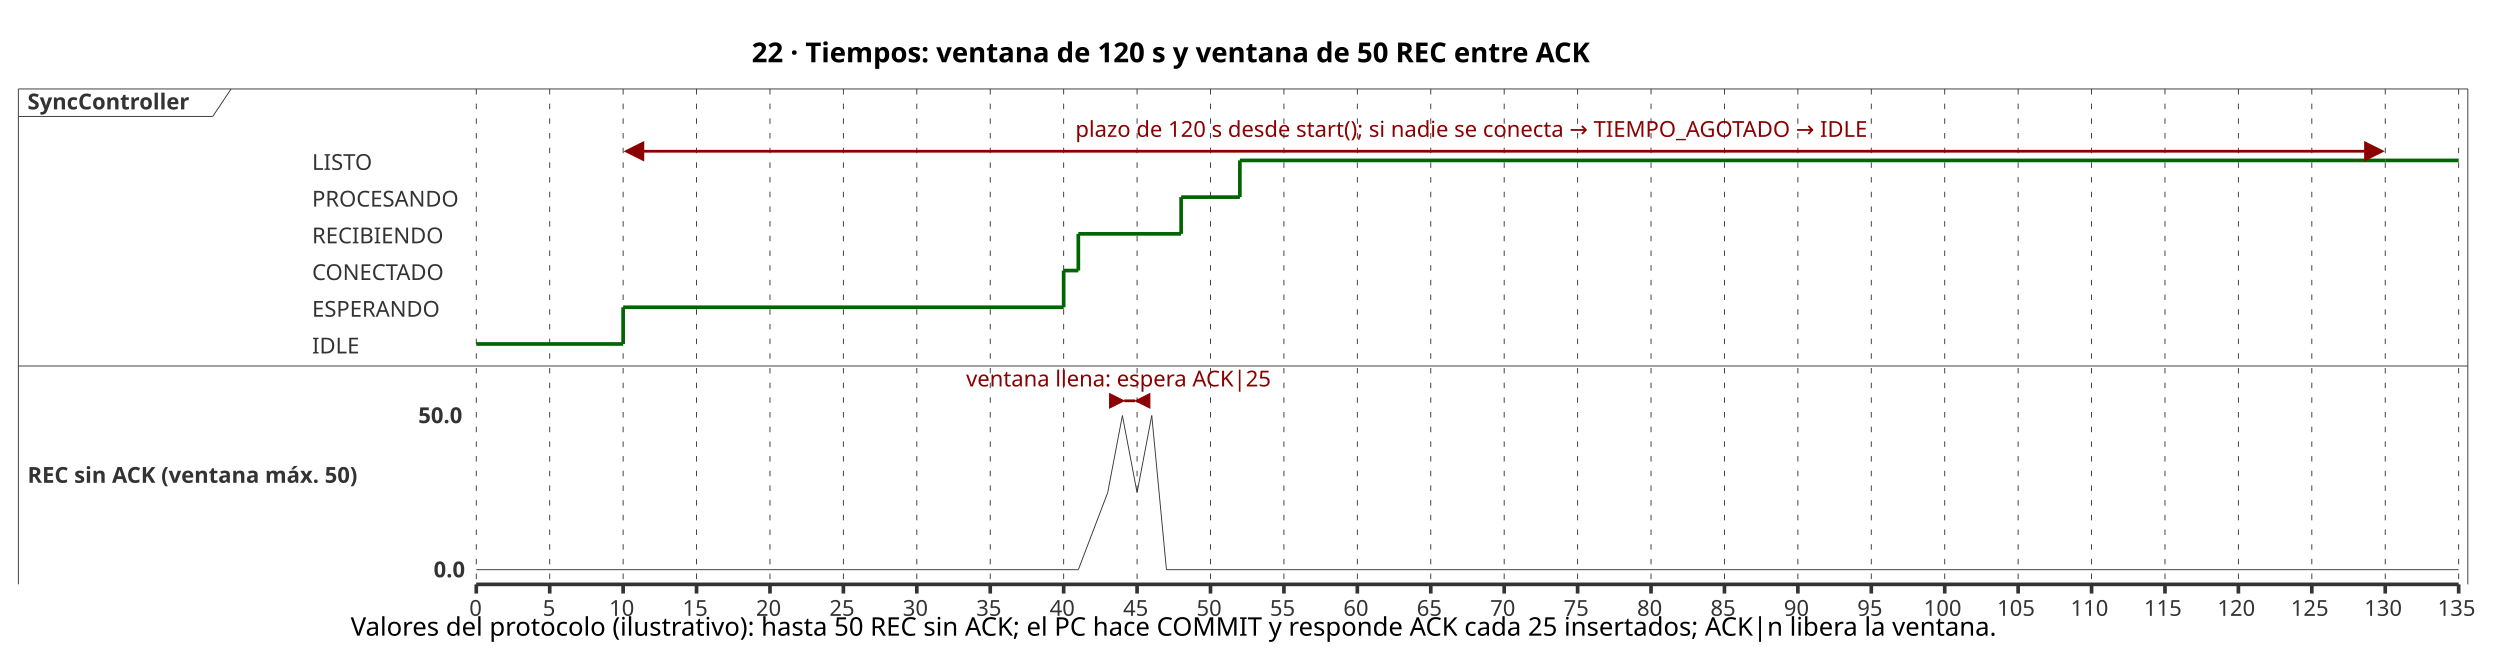
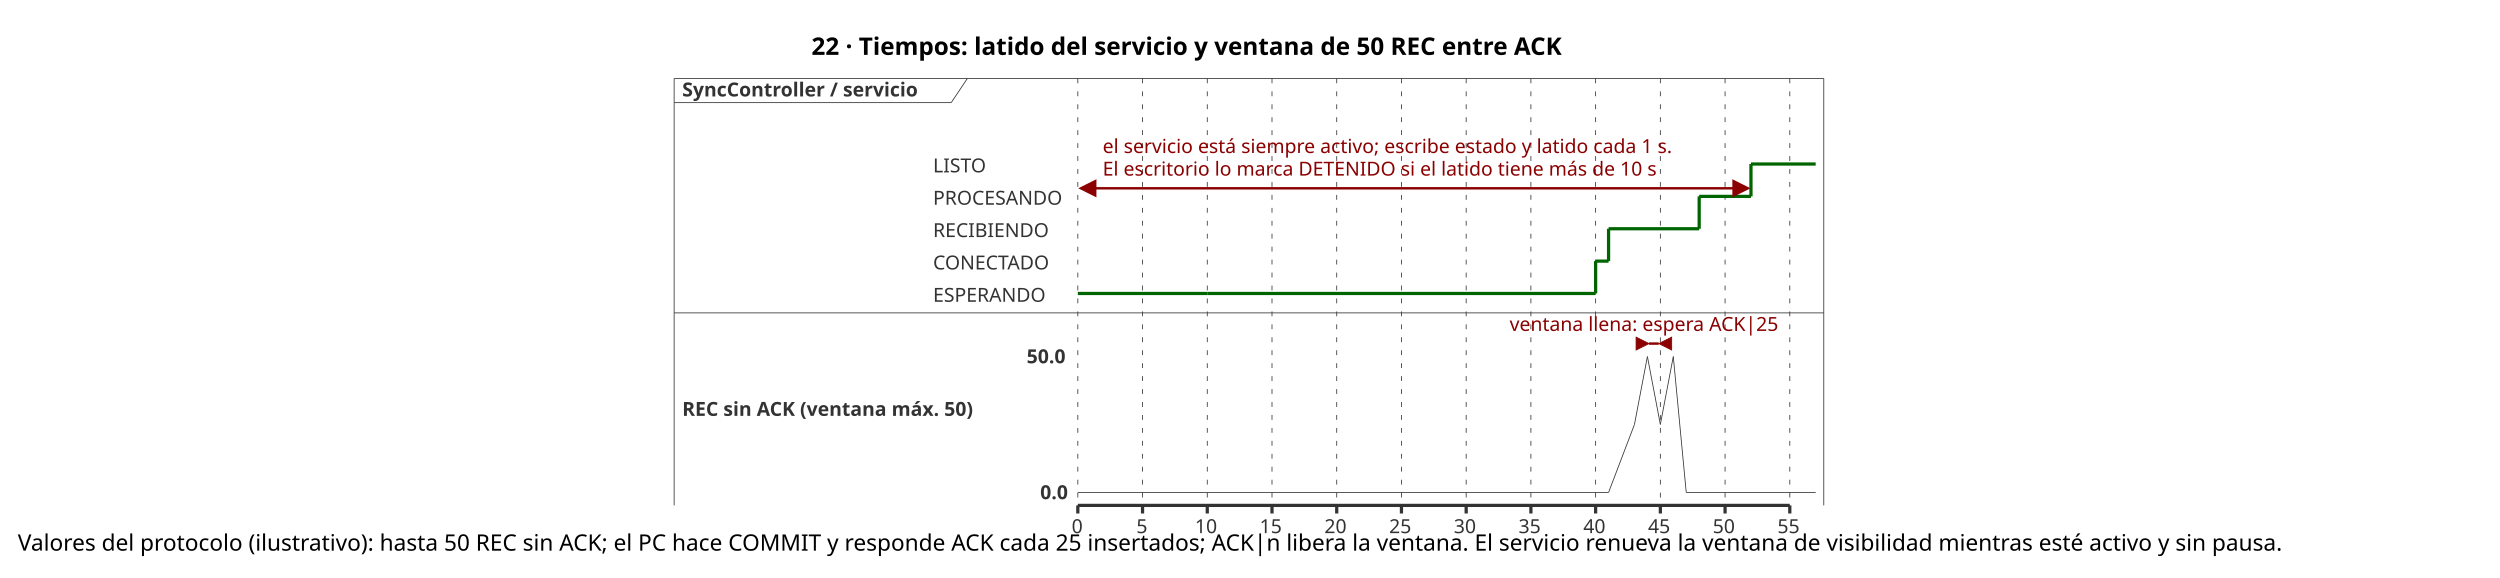
- <svg xmlns="http://www.w3.org/2000/svg" contentStyleType="text/css" height="363px" preserveAspectRatio="none" style="width:1362px;height:363px;background:#FFFFFF;" version="1.1" viewBox="0 0 1362 363" width="1362px" zoomAndPan="magnify">
+ <svg xmlns="http://www.w3.org/2000/svg" contentStyleType="text/css" height="357px" preserveAspectRatio="none" style="width:1545px;height:357px;background:#FFFFFF;" version="1.1" viewBox="0 0 1545 357" width="1545px" zoomAndPan="magnify">
  <defs />
  <g>
-     <text fill="#000000" font-family="sans-serif" font-size="15" font-weight="bold" lengthAdjust="spacing" textLength="534.404" x="409.537" y="33.923">22 · Tiempos: ventana de 120 s y ventana de 50 REC entre ACK</text>
-     <line style="stroke:#333333;stroke-width:0.5;" x1="10" x2="10" y1="48.461" y2="318.367" />
-     <line style="stroke:#333333;stroke-width:0.5;" x1="1344.478" x2="1344.478" y1="48.461" y2="318.367" />
-     <line style="stroke:#333333;stroke-width:0.5;stroke-dasharray:3.0,5.0;" x1="259.478" x2="259.478" y1="48.461" y2="318.367" />
-     <line style="stroke:#333333;stroke-width:0.5;stroke-dasharray:3.0,5.0;" x1="299.478" x2="299.478" y1="48.461" y2="318.367" />
-     <line style="stroke:#333333;stroke-width:0.5;stroke-dasharray:3.0,5.0;" x1="339.478" x2="339.478" y1="48.461" y2="318.367" />
-     <line style="stroke:#333333;stroke-width:0.5;stroke-dasharray:3.0,5.0;" x1="379.478" x2="379.478" y1="48.461" y2="318.367" />
-     <line style="stroke:#333333;stroke-width:0.5;stroke-dasharray:3.0,5.0;" x1="419.478" x2="419.478" y1="48.461" y2="318.367" />
-     <line style="stroke:#333333;stroke-width:0.5;stroke-dasharray:3.0,5.0;" x1="459.478" x2="459.478" y1="48.461" y2="318.367" />
-     <line style="stroke:#333333;stroke-width:0.5;stroke-dasharray:3.0,5.0;" x1="499.478" x2="499.478" y1="48.461" y2="318.367" />
-     <line style="stroke:#333333;stroke-width:0.5;stroke-dasharray:3.0,5.0;" x1="539.479" x2="539.479" y1="48.461" y2="318.367" />
-     <line style="stroke:#333333;stroke-width:0.5;stroke-dasharray:3.0,5.0;" x1="579.479" x2="579.479" y1="48.461" y2="318.367" />
-     <line style="stroke:#333333;stroke-width:0.5;stroke-dasharray:3.0,5.0;" x1="619.479" x2="619.479" y1="48.461" y2="318.367" />
-     <line style="stroke:#333333;stroke-width:0.5;stroke-dasharray:3.0,5.0;" x1="659.479" x2="659.479" y1="48.461" y2="318.367" />
-     <line style="stroke:#333333;stroke-width:0.5;stroke-dasharray:3.0,5.0;" x1="699.479" x2="699.479" y1="48.461" y2="318.367" />
-     <line style="stroke:#333333;stroke-width:0.5;stroke-dasharray:3.0,5.0;" x1="739.479" x2="739.479" y1="48.461" y2="318.367" />
-     <line style="stroke:#333333;stroke-width:0.5;stroke-dasharray:3.0,5.0;" x1="779.479" x2="779.479" y1="48.461" y2="318.367" />
-     <line style="stroke:#333333;stroke-width:0.5;stroke-dasharray:3.0,5.0;" x1="819.479" x2="819.479" y1="48.461" y2="318.367" />
-     <line style="stroke:#333333;stroke-width:0.5;stroke-dasharray:3.0,5.0;" x1="859.479" x2="859.479" y1="48.461" y2="318.367" />
-     <line style="stroke:#333333;stroke-width:0.5;stroke-dasharray:3.0,5.0;" x1="899.479" x2="899.479" y1="48.461" y2="318.367" />
-     <line style="stroke:#333333;stroke-width:0.5;stroke-dasharray:3.0,5.0;" x1="939.479" x2="939.479" y1="48.461" y2="318.367" />
-     <line style="stroke:#333333;stroke-width:0.5;stroke-dasharray:3.0,5.0;" x1="979.479" x2="979.479" y1="48.461" y2="318.367" />
-     <line style="stroke:#333333;stroke-width:0.5;stroke-dasharray:3.0,5.0;" x1="1019.479" x2="1019.479" y1="48.461" y2="318.367" />
-     <line style="stroke:#333333;stroke-width:0.5;stroke-dasharray:3.0,5.0;" x1="1059.478" x2="1059.478" y1="48.461" y2="318.367" />
-     <line style="stroke:#333333;stroke-width:0.5;stroke-dasharray:3.0,5.0;" x1="1099.478" x2="1099.478" y1="48.461" y2="318.367" />
-     <line style="stroke:#333333;stroke-width:0.5;stroke-dasharray:3.0,5.0;" x1="1139.478" x2="1139.478" y1="48.461" y2="318.367" />
-     <line style="stroke:#333333;stroke-width:0.5;stroke-dasharray:3.0,5.0;" x1="1179.478" x2="1179.478" y1="48.461" y2="318.367" />
-     <line style="stroke:#333333;stroke-width:0.5;stroke-dasharray:3.0,5.0;" x1="1219.478" x2="1219.478" y1="48.461" y2="318.367" />
-     <line style="stroke:#333333;stroke-width:0.5;stroke-dasharray:3.0,5.0;" x1="1259.478" x2="1259.478" y1="48.461" y2="318.367" />
-     <line style="stroke:#333333;stroke-width:0.5;stroke-dasharray:3.0,5.0;" x1="1299.478" x2="1299.478" y1="48.461" y2="318.367" />
-     <line style="stroke:#333333;stroke-width:0.5;stroke-dasharray:3.0,5.0;" x1="1339.478" x2="1339.478" y1="48.461" y2="318.367" />
-     <line style="stroke:#333333;stroke-width:0.5;" x1="10" x2="1344.478" y1="48.461" y2="48.461" />
-     <text fill="#333333" font-family="sans-serif" font-size="12" font-weight="bold" lengthAdjust="spacing" textLength="99.897" x="15" y="59.6">SyncController</text>
-     <line style="stroke:#333333;stroke-width:0.5;" x1="10" x2="115.897" y1="63.43" y2="63.43" />
-     <line style="stroke:#333333;stroke-width:0.5;" x1="115.897" x2="125.897" y1="63.43" y2="48.461" />
-     <text fill="#333333" font-family="sans-serif" font-size="12" lengthAdjust="spacing" textLength="27.047" x="170.01" y="192.553">IDLE</text>
-     <text fill="#333333" font-family="sans-serif" font-size="12" lengthAdjust="spacing" textLength="74.227" x="170.01" y="172.553">ESPERANDO</text>
-     <text fill="#333333" font-family="sans-serif" font-size="12" lengthAdjust="spacing" textLength="76.986" x="170.01" y="152.553">CONECTADO</text>
-     <text fill="#333333" font-family="sans-serif" font-size="12" lengthAdjust="spacing" textLength="74.853" x="170.01" y="132.553">RECIBIENDO</text>
-     <text fill="#333333" font-family="sans-serif" font-size="12" lengthAdjust="spacing" textLength="84.469" x="170.01" y="112.553">PROCESANDO</text>
-     <text fill="#333333" font-family="sans-serif" font-size="12" lengthAdjust="spacing" textLength="34.617" x="170.01" y="92.553">LISTO</text>
-     <line style="stroke:#006400;stroke-width:2.0;" x1="259.478" x2="339.478" y1="187.398" y2="187.398" />
-     <line style="stroke:#006400;stroke-width:2.0;" x1="339.478" x2="579.479" y1="167.398" y2="167.398" />
-     <line style="stroke:#006400;stroke-width:2.0;" x1="579.479" x2="587.479" y1="147.398" y2="147.398" />
-     <line style="stroke:#006400;stroke-width:2.0;" x1="587.479" x2="643.479" y1="127.398" y2="127.398" />
-     <line style="stroke:#006400;stroke-width:2.0;" x1="643.479" x2="675.479" y1="107.398" y2="107.398" />
-     <line style="stroke:#006400;stroke-width:2.0;" x1="675.479" x2="1299.478" y1="87.398" y2="87.398" />
-     <line style="stroke:#006400;stroke-width:2.0;" x1="1299.478" x2="1339.478" y1="87.398" y2="87.398" />
-     <line style="stroke:#006400;stroke-width:2.0;" x1="339.478" x2="339.478" y1="167.398" y2="187.398" />
-     <line style="stroke:#006400;stroke-width:2.0;" x1="579.479" x2="579.479" y1="147.398" y2="167.398" />
-     <line style="stroke:#006400;stroke-width:2.0;" x1="587.479" x2="587.479" y1="127.398" y2="147.398" />
-     <line style="stroke:#006400;stroke-width:2.0;" x1="643.479" x2="643.479" y1="107.398" y2="127.398" />
-     <line style="stroke:#006400;stroke-width:2.0;" x1="675.479" x2="675.479" y1="87.398" y2="107.398" />
-     <line style="stroke:#006400;stroke-width:2.0;" x1="1299.478" x2="1299.478" y1="87.398" y2="87.398" />
-     <line style="stroke:#8B0000;stroke-width:1.5;" x1="341.978" x2="1296.978" y1="82.398" y2="82.398" />
-     <polygon fill="#8B0000" points="349.978,86.398,349.978,78.398,341.978,82.398" style="stroke:#8B0000;stroke-width:2.0;" />
-     <polygon fill="#8B0000" points="1288.978,86.398,1288.978,78.398,1296.978,82.398" style="stroke:#8B0000;stroke-width:2.0;" />
-     <text fill="#8B0000" font-family="sans-serif" font-size="12" lengthAdjust="spacing" textLength="467.215" x="585.871" y="74.568">plazo de 120 s desde start(); si nadie se conecta → TIEMPO_AGOTADO → IDLE</text>
-     <line style="stroke:#333333;stroke-width:0.5;" x1="10" x2="1344.478" y1="199.398" y2="199.398" />
-     <text fill="#333333" font-family="sans-serif" font-size="12" font-weight="bold" lengthAdjust="spacing" textLength="209.871" x="15" y="263.037">REC sin ACK (ventana máx. 50)</text>
-     <text fill="#333333" font-family="sans-serif" font-size="12" font-weight="bold" lengthAdjust="spacing" textLength="21.258" x="236.221" y="314.522">0.0</text>
-     <text fill="#333333" font-family="sans-serif" font-size="12" font-weight="bold" lengthAdjust="spacing" textLength="29.607" x="227.871" y="230.522">50.0</text>
-     <line style="stroke:#333333;stroke-width:0.5;" x1="259.478" x2="259.478" y1="310.367" y2="310.367" />
-     <line style="stroke:#333333;stroke-width:0.5;" x1="259.478" x2="587.479" y1="310.367" y2="310.367" />
-     <line style="stroke:#333333;stroke-width:0.5;" x1="587.479" x2="603.479" y1="310.367" y2="268.367" />
-     <line style="stroke:#333333;stroke-width:0.5;" x1="603.479" x2="611.479" y1="268.367" y2="226.367" />
-     <line style="stroke:#333333;stroke-width:0.5;" x1="611.479" x2="619.479" y1="226.367" y2="268.367" />
-     <line style="stroke:#333333;stroke-width:0.5;" x1="619.479" x2="627.479" y1="268.367" y2="226.367" />
-     <line style="stroke:#333333;stroke-width:0.5;" x1="627.479" x2="635.479" y1="226.367" y2="310.367" />
-     <line style="stroke:#333333;stroke-width:0.5;" x1="635.479" x2="1339.478" y1="310.367" y2="310.367" />
-     <line style="stroke:#8B0000;stroke-width:1.5;" x1="612.479" x2="618.479" y1="218.367" y2="218.367" />
-     <polygon fill="#8B0000" points="604.479,222.367,604.479,214.367,612.479,218.367" style="stroke:#8B0000;stroke-width:0.5;" />
-     <polygon fill="#8B0000" points="626.479,222.367,626.479,214.367,618.479,218.367" style="stroke:#8B0000;stroke-width:0.5;" />
-     <text fill="#8B0000" font-family="sans-serif" font-size="12" lengthAdjust="spacing" textLength="178.295" x="526.331" y="210.537">ventana llena: espera ACK|25</text>
-     <line style="stroke:#333333;stroke-width:2.0;" x1="259.478" x2="259.478" y1="318.367" y2="323.367" />
-     <line style="stroke:#333333;stroke-width:2.0;" x1="299.478" x2="299.478" y1="318.367" y2="323.367" />
-     <line style="stroke:#333333;stroke-width:2.0;" x1="339.478" x2="339.478" y1="318.367" y2="323.367" />
-     <line style="stroke:#333333;stroke-width:2.0;" x1="379.478" x2="379.478" y1="318.367" y2="323.367" />
-     <line style="stroke:#333333;stroke-width:2.0;" x1="419.478" x2="419.478" y1="318.367" y2="323.367" />
-     <line style="stroke:#333333;stroke-width:2.0;" x1="459.478" x2="459.478" y1="318.367" y2="323.367" />
-     <line style="stroke:#333333;stroke-width:2.0;" x1="499.478" x2="499.478" y1="318.367" y2="323.367" />
-     <line style="stroke:#333333;stroke-width:2.0;" x1="539.479" x2="539.479" y1="318.367" y2="323.367" />
-     <line style="stroke:#333333;stroke-width:2.0;" x1="579.479" x2="579.479" y1="318.367" y2="323.367" />
-     <line style="stroke:#333333;stroke-width:2.0;" x1="619.479" x2="619.479" y1="318.367" y2="323.367" />
-     <line style="stroke:#333333;stroke-width:2.0;" x1="659.479" x2="659.479" y1="318.367" y2="323.367" />
-     <line style="stroke:#333333;stroke-width:2.0;" x1="699.479" x2="699.479" y1="318.367" y2="323.367" />
-     <line style="stroke:#333333;stroke-width:2.0;" x1="739.479" x2="739.479" y1="318.367" y2="323.367" />
-     <line style="stroke:#333333;stroke-width:2.0;" x1="779.479" x2="779.479" y1="318.367" y2="323.367" />
-     <line style="stroke:#333333;stroke-width:2.0;" x1="819.479" x2="819.479" y1="318.367" y2="323.367" />
-     <line style="stroke:#333333;stroke-width:2.0;" x1="859.479" x2="859.479" y1="318.367" y2="323.367" />
-     <line style="stroke:#333333;stroke-width:2.0;" x1="899.479" x2="899.479" y1="318.367" y2="323.367" />
-     <line style="stroke:#333333;stroke-width:2.0;" x1="939.479" x2="939.479" y1="318.367" y2="323.367" />
-     <line style="stroke:#333333;stroke-width:2.0;" x1="979.479" x2="979.479" y1="318.367" y2="323.367" />
-     <line style="stroke:#333333;stroke-width:2.0;" x1="1019.479" x2="1019.479" y1="318.367" y2="323.367" />
-     <line style="stroke:#333333;stroke-width:2.0;" x1="1059.478" x2="1059.478" y1="318.367" y2="323.367" />
-     <line style="stroke:#333333;stroke-width:2.0;" x1="1099.478" x2="1099.478" y1="318.367" y2="323.367" />
-     <line style="stroke:#333333;stroke-width:2.0;" x1="1139.478" x2="1139.478" y1="318.367" y2="323.367" />
-     <line style="stroke:#333333;stroke-width:2.0;" x1="1179.478" x2="1179.478" y1="318.367" y2="323.367" />
-     <line style="stroke:#333333;stroke-width:2.0;" x1="1219.478" x2="1219.478" y1="318.367" y2="323.367" />
-     <line style="stroke:#333333;stroke-width:2.0;" x1="1259.478" x2="1259.478" y1="318.367" y2="323.367" />
-     <line style="stroke:#333333;stroke-width:2.0;" x1="1299.478" x2="1299.478" y1="318.367" y2="323.367" />
-     <line style="stroke:#333333;stroke-width:2.0;" x1="1339.478" x2="1339.478" y1="318.367" y2="323.367" />
-     <line style="stroke:#333333;stroke-width:2.0;" x1="259.478" x2="1339.478" y1="318.367" y2="318.367" />
-     <text fill="#333333" font-family="sans-serif" font-size="12" lengthAdjust="spacing" textLength="7.635" x="255.661" y="335.506">0</text>
-     <text fill="#333333" font-family="sans-serif" font-size="12" lengthAdjust="spacing" textLength="7.635" x="295.661" y="335.506">5</text>
-     <text fill="#333333" font-family="sans-serif" font-size="12" lengthAdjust="spacing" textLength="15.27" x="331.844" y="335.506">10</text>
-     <text fill="#333333" font-family="sans-serif" font-size="12" lengthAdjust="spacing" textLength="15.27" x="371.844" y="335.506">15</text>
-     <text fill="#333333" font-family="sans-serif" font-size="12" lengthAdjust="spacing" textLength="15.27" x="411.844" y="335.506">20</text>
-     <text fill="#333333" font-family="sans-serif" font-size="12" lengthAdjust="spacing" textLength="15.27" x="451.844" y="335.506">25</text>
-     <text fill="#333333" font-family="sans-serif" font-size="12" lengthAdjust="spacing" textLength="15.27" x="491.844" y="335.506">30</text>
-     <text fill="#333333" font-family="sans-serif" font-size="12" lengthAdjust="spacing" textLength="15.27" x="531.844" y="335.506">35</text>
-     <text fill="#333333" font-family="sans-serif" font-size="12" lengthAdjust="spacing" textLength="15.27" x="571.844" y="335.506">40</text>
-     <text fill="#333333" font-family="sans-serif" font-size="12" lengthAdjust="spacing" textLength="15.27" x="611.844" y="335.506">45</text>
-     <text fill="#333333" font-family="sans-serif" font-size="12" lengthAdjust="spacing" textLength="15.27" x="651.844" y="335.506">50</text>
-     <text fill="#333333" font-family="sans-serif" font-size="12" lengthAdjust="spacing" textLength="15.27" x="691.844" y="335.506">55</text>
-     <text fill="#333333" font-family="sans-serif" font-size="12" lengthAdjust="spacing" textLength="15.27" x="731.844" y="335.506">60</text>
-     <text fill="#333333" font-family="sans-serif" font-size="12" lengthAdjust="spacing" textLength="15.27" x="771.844" y="335.506">65</text>
-     <text fill="#333333" font-family="sans-serif" font-size="12" lengthAdjust="spacing" textLength="15.27" x="811.844" y="335.506">70</text>
-     <text fill="#333333" font-family="sans-serif" font-size="12" lengthAdjust="spacing" textLength="15.27" x="851.844" y="335.506">75</text>
-     <text fill="#333333" font-family="sans-serif" font-size="12" lengthAdjust="spacing" textLength="15.27" x="891.844" y="335.506">80</text>
-     <text fill="#333333" font-family="sans-serif" font-size="12" lengthAdjust="spacing" textLength="15.27" x="931.844" y="335.506">85</text>
-     <text fill="#333333" font-family="sans-serif" font-size="12" lengthAdjust="spacing" textLength="15.27" x="971.844" y="335.506">90</text>
-     <text fill="#333333" font-family="sans-serif" font-size="12" lengthAdjust="spacing" textLength="15.27" x="1011.844" y="335.506">95</text>
-     <text fill="#333333" font-family="sans-serif" font-size="12" lengthAdjust="spacing" textLength="22.904" x="1048.026" y="335.506">100</text>
-     <text fill="#333333" font-family="sans-serif" font-size="12" lengthAdjust="spacing" textLength="22.904" x="1088.026" y="335.506">105</text>
-     <text fill="#333333" font-family="sans-serif" font-size="12" lengthAdjust="spacing" textLength="22.904" x="1128.026" y="335.506">110</text>
-     <text fill="#333333" font-family="sans-serif" font-size="12" lengthAdjust="spacing" textLength="22.904" x="1168.026" y="335.506">115</text>
-     <text fill="#333333" font-family="sans-serif" font-size="12" lengthAdjust="spacing" textLength="22.904" x="1208.026" y="335.506">120</text>
-     <text fill="#333333" font-family="sans-serif" font-size="12" lengthAdjust="spacing" textLength="22.904" x="1248.026" y="335.506">125</text>
-     <text fill="#333333" font-family="sans-serif" font-size="12" lengthAdjust="spacing" textLength="22.904" x="1288.026" y="335.506">130</text>
-     <text fill="#333333" font-family="sans-serif" font-size="12" lengthAdjust="spacing" textLength="22.904" x="1328.026" y="335.506">135</text>
-     <text fill="#000000" font-family="sans-serif" font-size="14" lengthAdjust="spacing" textLength="971.359" x="191.06" y="346.331">Valores del protocolo (ilustrativo): hasta 50 REC sin ACK; el PC hace COMMIT y responde ACK cada 25 insertados; ACK|n libera la ventana.</text>
+     <text fill="#000000" font-family="sans-serif" font-size="15" font-weight="bold" lengthAdjust="spacing" textLength="539.736" x="501.486" y="33.923">22 · Tiempos: latido del servicio y ventana de 50 REC entre ACK</text>
+     <line style="stroke:#333333;stroke-width:0.5;" x1="416.615" x2="416.615" y1="48.461" y2="312.336" />
+     <line style="stroke:#333333;stroke-width:0.5;" x1="1127.094" x2="1127.094" y1="48.461" y2="312.336" />
+     <line style="stroke:#333333;stroke-width:0.5;stroke-dasharray:3.0,5.0;" x1="666.094" x2="666.094" y1="48.461" y2="312.336" />
+     <line style="stroke:#333333;stroke-width:0.5;stroke-dasharray:3.0,5.0;" x1="706.094" x2="706.094" y1="48.461" y2="312.336" />
+     <line style="stroke:#333333;stroke-width:0.5;stroke-dasharray:3.0,5.0;" x1="746.094" x2="746.094" y1="48.461" y2="312.336" />
+     <line style="stroke:#333333;stroke-width:0.5;stroke-dasharray:3.0,5.0;" x1="786.094" x2="786.094" y1="48.461" y2="312.336" />
+     <line style="stroke:#333333;stroke-width:0.5;stroke-dasharray:3.0,5.0;" x1="826.094" x2="826.094" y1="48.461" y2="312.336" />
+     <line style="stroke:#333333;stroke-width:0.5;stroke-dasharray:3.0,5.0;" x1="866.094" x2="866.094" y1="48.461" y2="312.336" />
+     <line style="stroke:#333333;stroke-width:0.5;stroke-dasharray:3.0,5.0;" x1="906.094" x2="906.094" y1="48.461" y2="312.336" />
+     <line style="stroke:#333333;stroke-width:0.5;stroke-dasharray:3.0,5.0;" x1="946.094" x2="946.094" y1="48.461" y2="312.336" />
+     <line style="stroke:#333333;stroke-width:0.5;stroke-dasharray:3.0,5.0;" x1="986.094" x2="986.094" y1="48.461" y2="312.336" />
+     <line style="stroke:#333333;stroke-width:0.5;stroke-dasharray:3.0,5.0;" x1="1026.094" x2="1026.094" y1="48.461" y2="312.336" />
+     <line style="stroke:#333333;stroke-width:0.5;stroke-dasharray:3.0,5.0;" x1="1066.094" x2="1066.094" y1="48.461" y2="312.336" />
+     <line style="stroke:#333333;stroke-width:0.5;stroke-dasharray:3.0,5.0;" x1="1106.094" x2="1106.094" y1="48.461" y2="312.336" />
+     <line style="stroke:#333333;stroke-width:0.5;" x1="416.615" x2="1127.094" y1="48.461" y2="48.461" />
+     <text fill="#333333" font-family="sans-serif" font-size="12" font-weight="bold" lengthAdjust="spacing" textLength="165.24" x="421.615" y="59.6">SyncController / servicio</text>
+     <line style="stroke:#333333;stroke-width:0.5;" x1="416.615" x2="587.856" y1="63.43" y2="63.43" />
+     <line style="stroke:#333333;stroke-width:0.5;" x1="587.856" x2="597.856" y1="63.43" y2="48.461" />
+     <text fill="#333333" font-family="sans-serif" font-size="12" lengthAdjust="spacing" textLength="74.227" x="576.625" y="186.522">ESPERANDO</text>
+     <text fill="#333333" font-family="sans-serif" font-size="12" lengthAdjust="spacing" textLength="76.986" x="576.625" y="166.522">CONECTADO</text>
+     <text fill="#333333" font-family="sans-serif" font-size="12" lengthAdjust="spacing" textLength="74.853" x="576.625" y="146.522">RECIBIENDO</text>
+     <text fill="#333333" font-family="sans-serif" font-size="12" lengthAdjust="spacing" textLength="84.469" x="576.625" y="126.522">PROCESANDO</text>
+     <text fill="#333333" font-family="sans-serif" font-size="12" lengthAdjust="spacing" textLength="34.617" x="576.625" y="106.522">LISTO</text>
+     <line style="stroke:#006400;stroke-width:2.0;" x1="666.094" x2="746.094" y1="181.367" y2="181.367" />
+     <line style="stroke:#006400;stroke-width:2.0;" x1="746.094" x2="986.094" y1="181.367" y2="181.367" />
+     <line style="stroke:#006400;stroke-width:2.0;" x1="986.094" x2="994.094" y1="161.367" y2="161.367" />
+     <line style="stroke:#006400;stroke-width:2.0;" x1="994.094" x2="1050.094" y1="141.367" y2="141.367" />
+     <line style="stroke:#006400;stroke-width:2.0;" x1="1050.094" x2="1082.094" y1="121.367" y2="121.367" />
+     <line style="stroke:#006400;stroke-width:2.0;" x1="1082.094" x2="1122.094" y1="101.367" y2="101.367" />
+     <line style="stroke:#006400;stroke-width:2.0;" x1="746.094" x2="746.094" y1="181.367" y2="181.367" />
+     <line style="stroke:#006400;stroke-width:2.0;" x1="986.094" x2="986.094" y1="161.367" y2="181.367" />
+     <line style="stroke:#006400;stroke-width:2.0;" x1="994.094" x2="994.094" y1="141.367" y2="161.367" />
+     <line style="stroke:#006400;stroke-width:2.0;" x1="1050.094" x2="1050.094" y1="121.367" y2="141.367" />
+     <line style="stroke:#006400;stroke-width:2.0;" x1="1082.094" x2="1082.094" y1="101.367" y2="121.367" />
+     <line style="stroke:#8B0000;stroke-width:1.5;" x1="668.594" x2="1079.594" y1="116.367" y2="116.367" />
+     <polygon fill="#8B0000" points="676.594,120.367,676.594,112.367,668.594,116.367" style="stroke:#8B0000;stroke-width:2.0;" />
+     <polygon fill="#8B0000" points="1071.594,120.367,1071.594,112.367,1079.594,116.367" style="stroke:#8B0000;stroke-width:2.0;" />
+     <text fill="#8B0000" font-family="sans-serif" font-size="12" lengthAdjust="spacing" textLength="385.277" x="681.455" y="94.568">el servicio está siempre activo; escribe estado y latido cada 1 s.</text>
+     <text fill="#8B0000" font-family="sans-serif" font-size="12" lengthAdjust="spacing" textLength="370.6" x="681.455" y="108.537">El escritorio lo marca DETENIDO si el latido tiene más de 10 s</text>
+     <line style="stroke:#333333;stroke-width:0.5;" x1="416.615" x2="1127.094" y1="193.367" y2="193.367" />
+     <text fill="#333333" font-family="sans-serif" font-size="12" font-weight="bold" lengthAdjust="spacing" textLength="209.871" x="421.615" y="257.006">REC sin ACK (ventana máx. 50)</text>
+     <text fill="#333333" font-family="sans-serif" font-size="12" font-weight="bold" lengthAdjust="spacing" textLength="21.258" x="642.836" y="308.49">0.0</text>
+     <text fill="#333333" font-family="sans-serif" font-size="12" font-weight="bold" lengthAdjust="spacing" textLength="29.607" x="634.486" y="224.49">50.0</text>
+     <line style="stroke:#333333;stroke-width:0.5;" x1="666.094" x2="666.094" y1="304.336" y2="304.336" />
+     <line style="stroke:#333333;stroke-width:0.5;" x1="666.094" x2="994.094" y1="304.336" y2="304.336" />
+     <line style="stroke:#333333;stroke-width:0.5;" x1="994.094" x2="1010.094" y1="304.336" y2="262.336" />
+     <line style="stroke:#333333;stroke-width:0.5;" x1="1010.094" x2="1018.094" y1="262.336" y2="220.336" />
+     <line style="stroke:#333333;stroke-width:0.5;" x1="1018.094" x2="1026.094" y1="220.336" y2="262.336" />
+     <line style="stroke:#333333;stroke-width:0.5;" x1="1026.094" x2="1034.094" y1="262.336" y2="220.336" />
+     <line style="stroke:#333333;stroke-width:0.5;" x1="1034.094" x2="1042.094" y1="220.336" y2="304.336" />
+     <line style="stroke:#333333;stroke-width:0.5;" x1="1042.094" x2="1122.094" y1="304.336" y2="304.336" />
+     <line style="stroke:#8B0000;stroke-width:1.5;" x1="1019.094" x2="1025.094" y1="212.336" y2="212.336" />
+     <polygon fill="#8B0000" points="1011.094,216.336,1011.094,208.336,1019.094,212.336" style="stroke:#8B0000;stroke-width:0.5;" />
+     <polygon fill="#8B0000" points="1033.094,216.336,1033.094,208.336,1025.094,212.336" style="stroke:#8B0000;stroke-width:0.5;" />
+     <text fill="#8B0000" font-family="sans-serif" font-size="12" lengthAdjust="spacing" textLength="178.295" x="932.946" y="204.506">ventana llena: espera ACK|25</text>
+     <line style="stroke:#333333;stroke-width:2.0;" x1="666.094" x2="666.094" y1="312.336" y2="317.336" />
+     <line style="stroke:#333333;stroke-width:2.0;" x1="706.094" x2="706.094" y1="312.336" y2="317.336" />
+     <line style="stroke:#333333;stroke-width:2.0;" x1="746.094" x2="746.094" y1="312.336" y2="317.336" />
+     <line style="stroke:#333333;stroke-width:2.0;" x1="786.094" x2="786.094" y1="312.336" y2="317.336" />
+     <line style="stroke:#333333;stroke-width:2.0;" x1="826.094" x2="826.094" y1="312.336" y2="317.336" />
+     <line style="stroke:#333333;stroke-width:2.0;" x1="866.094" x2="866.094" y1="312.336" y2="317.336" />
+     <line style="stroke:#333333;stroke-width:2.0;" x1="906.094" x2="906.094" y1="312.336" y2="317.336" />
+     <line style="stroke:#333333;stroke-width:2.0;" x1="946.094" x2="946.094" y1="312.336" y2="317.336" />
+     <line style="stroke:#333333;stroke-width:2.0;" x1="986.094" x2="986.094" y1="312.336" y2="317.336" />
+     <line style="stroke:#333333;stroke-width:2.0;" x1="1026.094" x2="1026.094" y1="312.336" y2="317.336" />
+     <line style="stroke:#333333;stroke-width:2.0;" x1="1066.094" x2="1066.094" y1="312.336" y2="317.336" />
+     <line style="stroke:#333333;stroke-width:2.0;" x1="1106.094" x2="1106.094" y1="312.336" y2="317.336" />
+     <line style="stroke:#333333;stroke-width:2.0;" x1="666.094" x2="1106.094" y1="312.336" y2="312.336" />
+     <text fill="#333333" font-family="sans-serif" font-size="12" lengthAdjust="spacing" textLength="7.635" x="662.276" y="329.475">0</text>
+     <text fill="#333333" font-family="sans-serif" font-size="12" lengthAdjust="spacing" textLength="7.635" x="702.276" y="329.475">5</text>
+     <text fill="#333333" font-family="sans-serif" font-size="12" lengthAdjust="spacing" textLength="15.27" x="738.459" y="329.475">10</text>
+     <text fill="#333333" font-family="sans-serif" font-size="12" lengthAdjust="spacing" textLength="15.27" x="778.459" y="329.475">15</text>
+     <text fill="#333333" font-family="sans-serif" font-size="12" lengthAdjust="spacing" textLength="15.27" x="818.459" y="329.475">20</text>
+     <text fill="#333333" font-family="sans-serif" font-size="12" lengthAdjust="spacing" textLength="15.27" x="858.459" y="329.475">25</text>
+     <text fill="#333333" font-family="sans-serif" font-size="12" lengthAdjust="spacing" textLength="15.27" x="898.459" y="329.475">30</text>
+     <text fill="#333333" font-family="sans-serif" font-size="12" lengthAdjust="spacing" textLength="15.27" x="938.459" y="329.475">35</text>
+     <text fill="#333333" font-family="sans-serif" font-size="12" lengthAdjust="spacing" textLength="15.27" x="978.459" y="329.475">40</text>
+     <text fill="#333333" font-family="sans-serif" font-size="12" lengthAdjust="spacing" textLength="15.27" x="1018.459" y="329.475">45</text>
+     <text fill="#333333" font-family="sans-serif" font-size="12" lengthAdjust="spacing" textLength="15.27" x="1058.459" y="329.475">50</text>
+     <text fill="#333333" font-family="sans-serif" font-size="12" lengthAdjust="spacing" textLength="15.27" x="1098.459" y="329.475">55</text>
+     <text fill="#000000" font-family="sans-serif" font-size="14" lengthAdjust="spacing" textLength="1520.709" x="11" y="340.3">Valores del protocolo (ilustrativo): hasta 50 REC sin ACK; el PC hace COMMIT y responde ACK cada 25 insertados; ACK|n libera la ventana. El servicio renueva la ventana de visibilidad mientras esté activo y sin pausa.</text>
  </g>
</svg>
